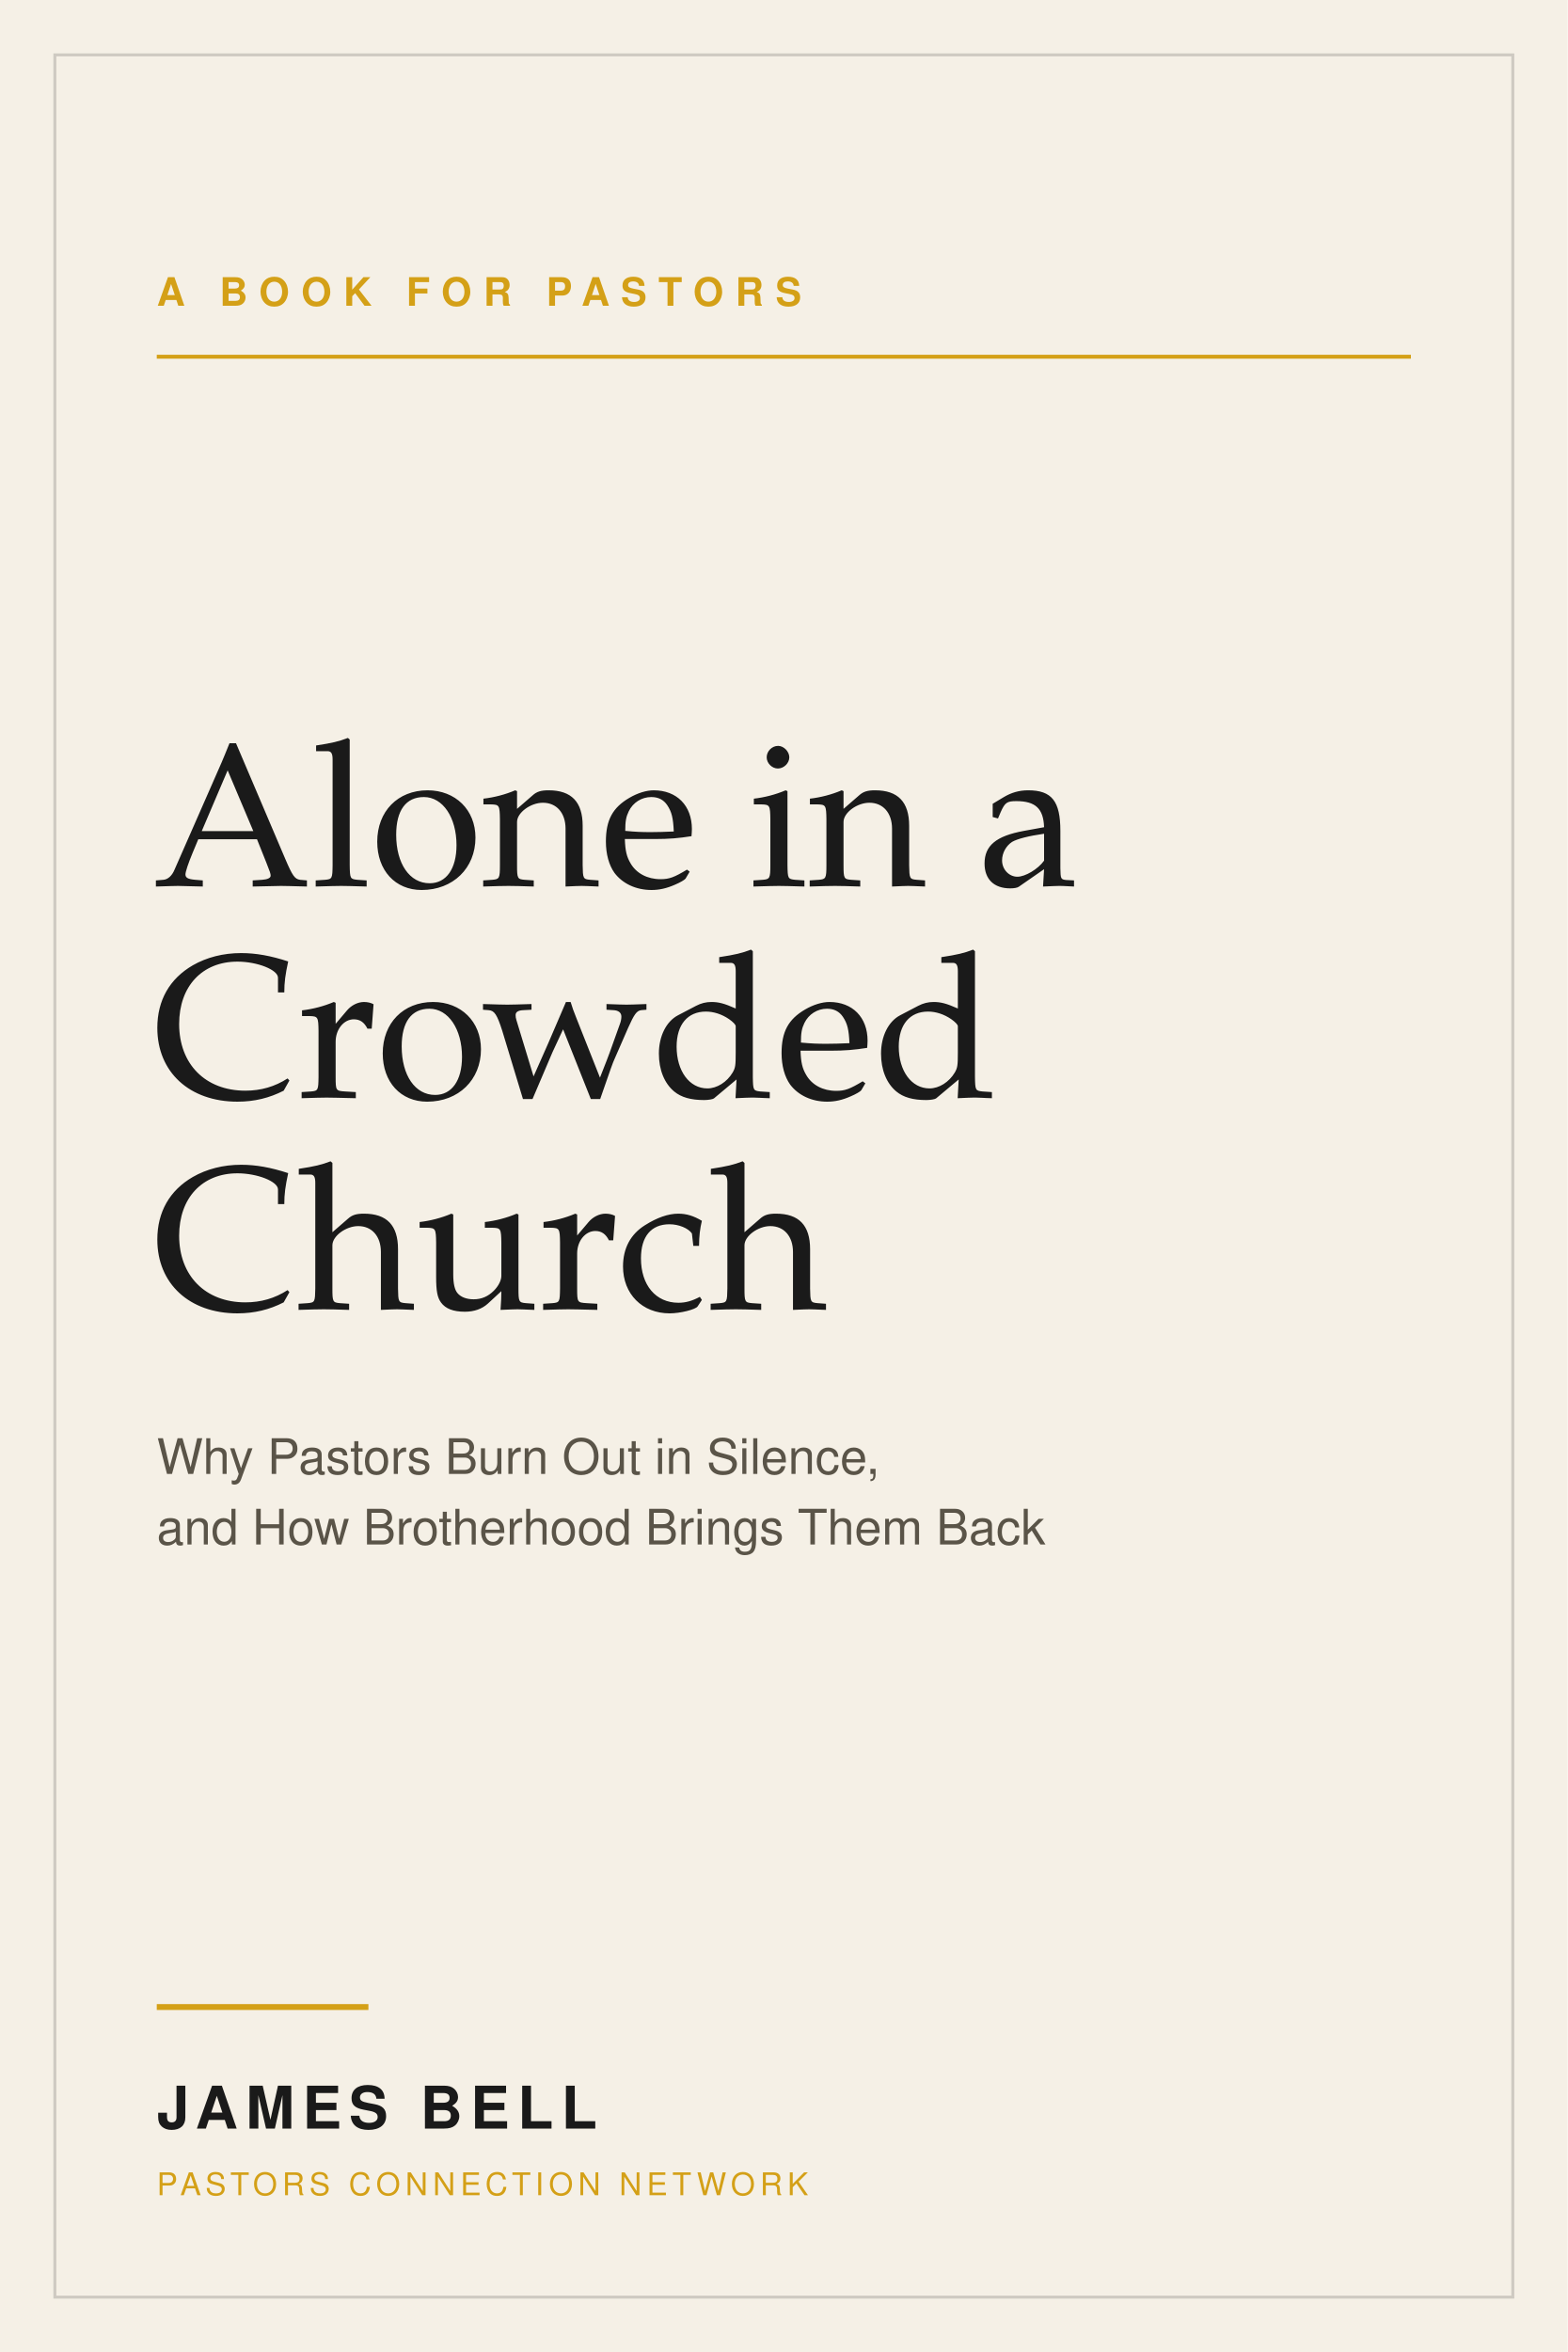
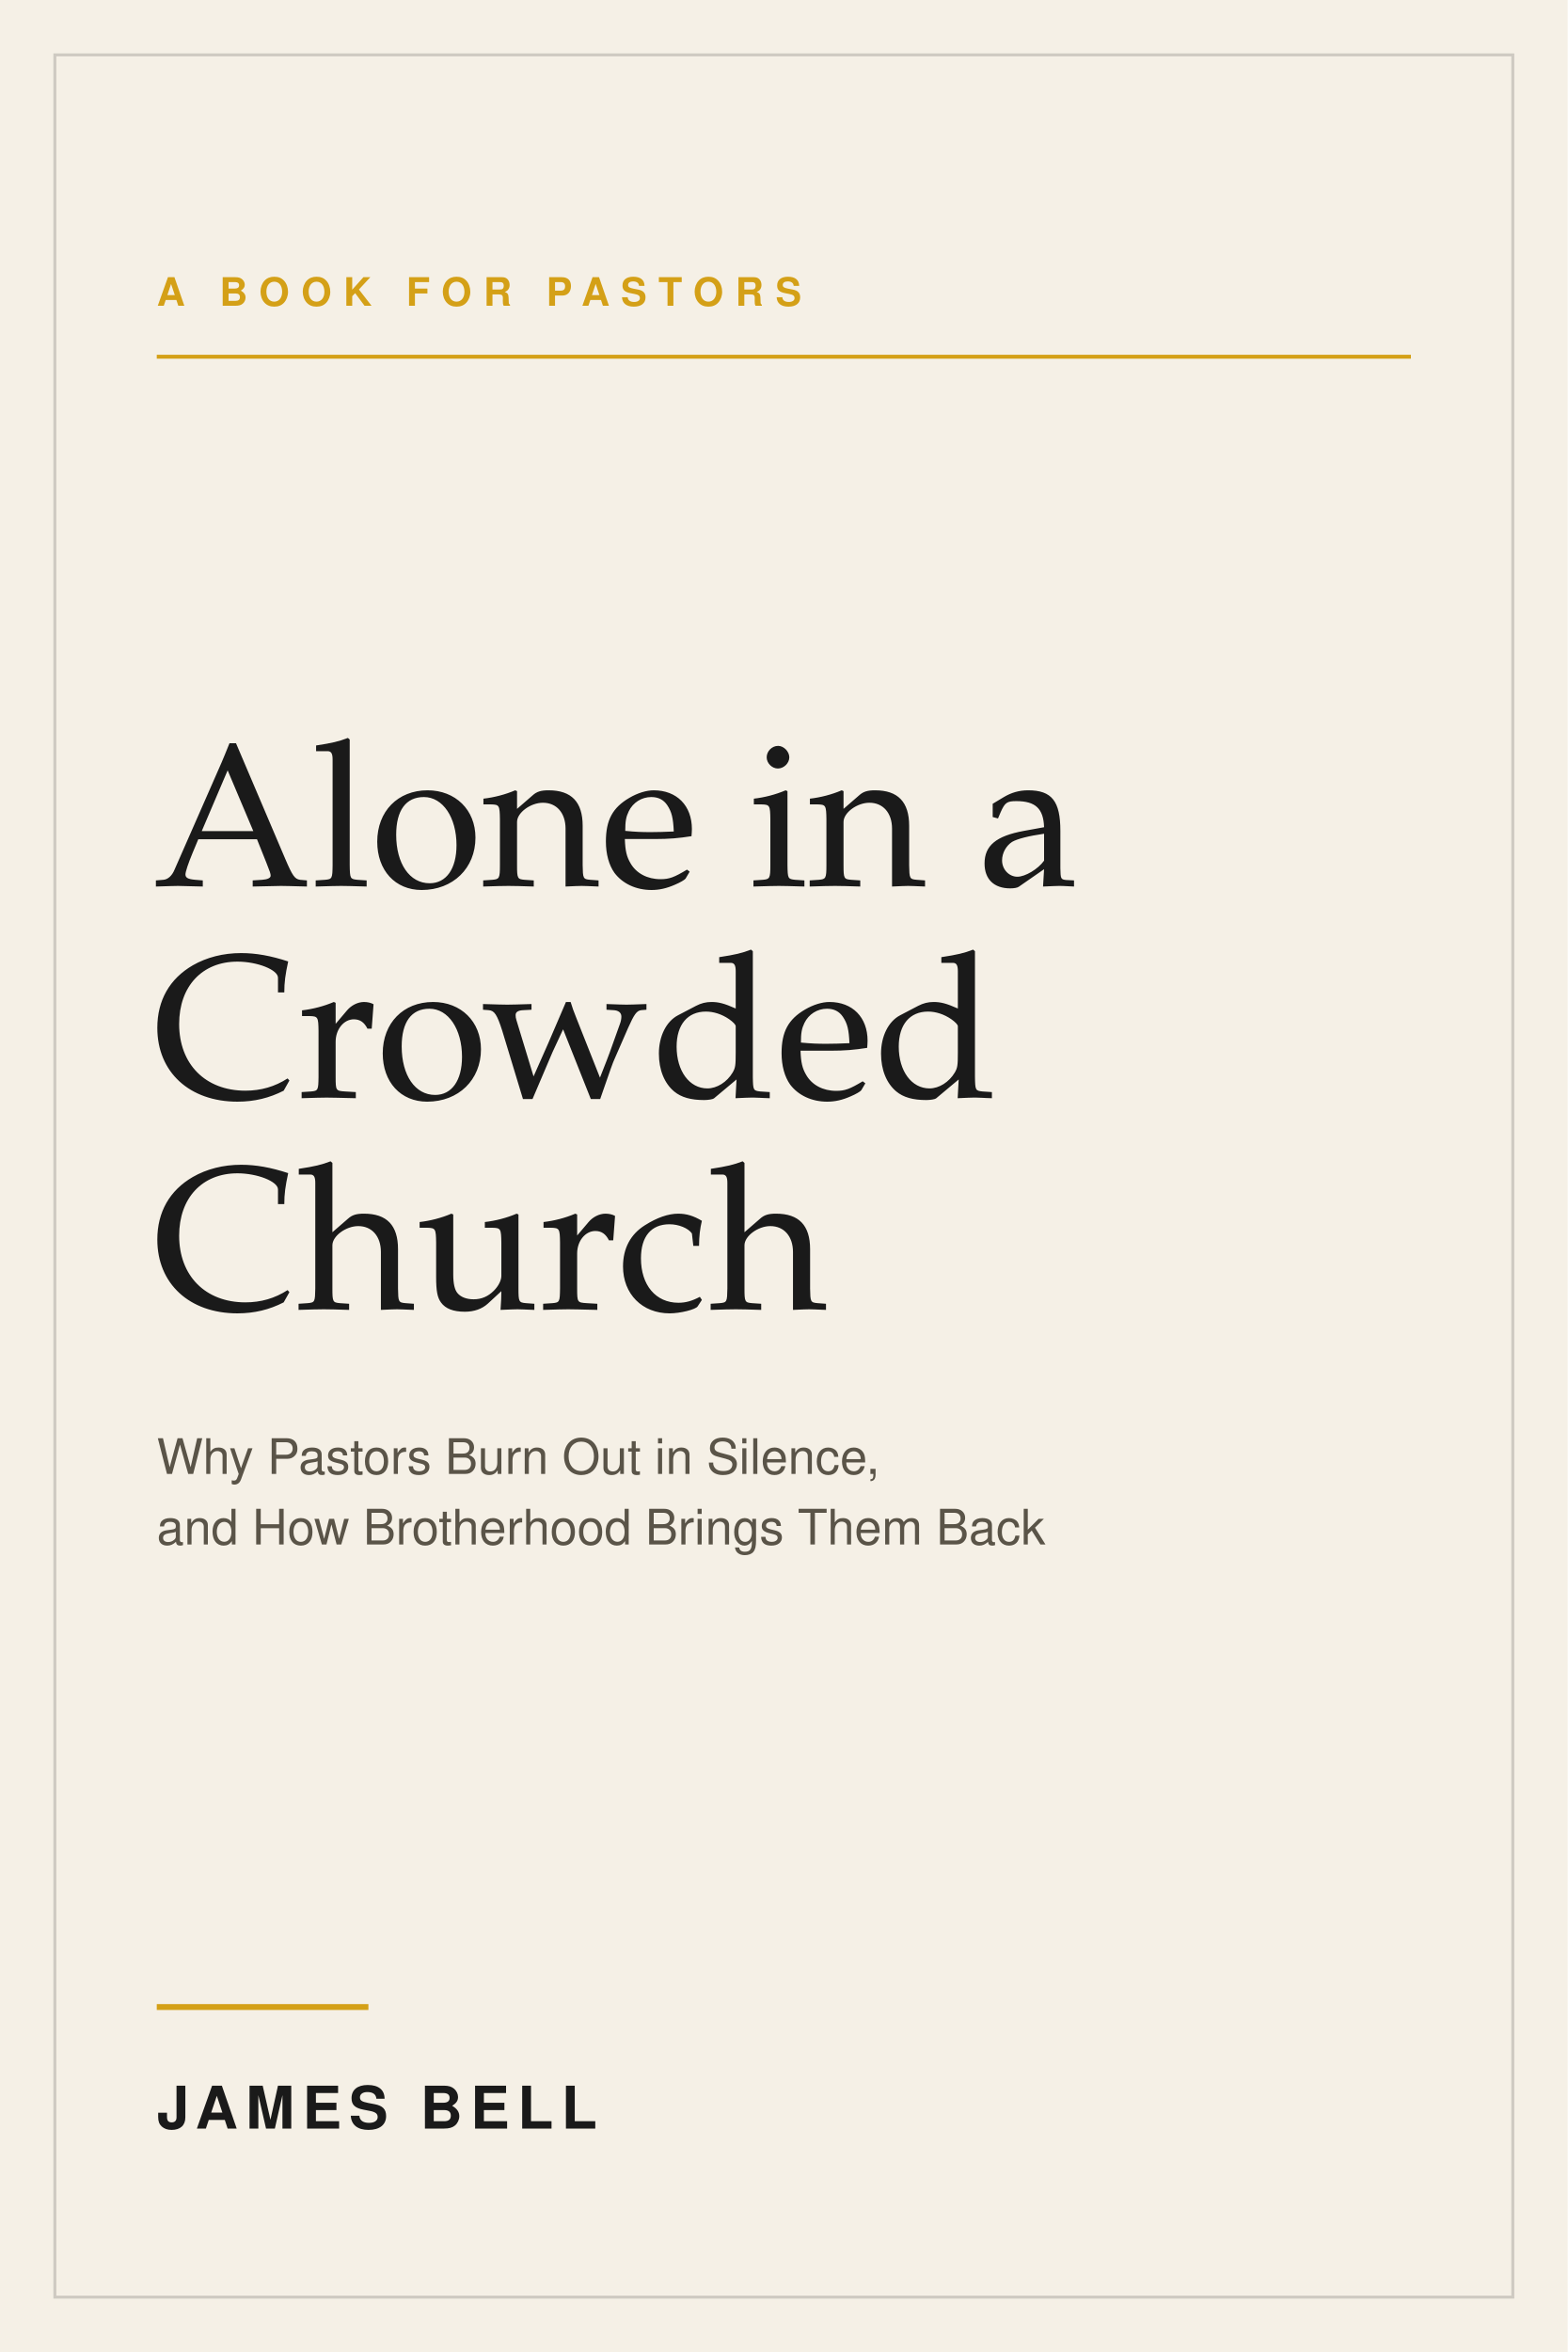
<svg xmlns="http://www.w3.org/2000/svg" width="800" height="1200" viewBox="0 0 800 1200" role="img" aria-label="Alone in a Crowded Church by James Bell">
  <rect width="800" height="1200" fill="#F5F0E6" />
  <rect x="28" y="28" width="744" height="1144" fill="none" stroke="#1A1A1A" stroke-width="1.5" opacity="0.18" />
  <text x="80" y="156" font-family="Helvetica, Arial, sans-serif" font-size="20" letter-spacing="6" font-weight="700" fill="#D4A017">A BOOK FOR PASTORS</text>
  <line x1="80" y1="182" x2="720" y2="182" stroke="#D4A017" stroke-width="2" />
  <text x="78" y="452" font-family="Palatino, 'Palatino Linotype', Georgia, serif" font-size="104" font-weight="400" fill="#1A1A1A">Alone in a</text>
  <text x="78" y="560" font-family="Palatino, 'Palatino Linotype', Georgia, serif" font-size="104" font-weight="400" fill="#1A1A1A">Crowded</text>
  <text x="78" y="668" font-family="Palatino, 'Palatino Linotype', Georgia, serif" font-size="104" font-weight="400" fill="#1A1A1A">Church</text>
  <text x="80" y="752" font-family="Helvetica, Arial, sans-serif" font-size="25" fill="#5A5448">Why Pastors Burn Out in Silence,</text>
  <text x="80" y="788" font-family="Helvetica, Arial, sans-serif" font-size="25" fill="#5A5448">and How Brotherhood Brings Them Back</text>
  <line x1="80" y1="1024" x2="188" y2="1024" stroke="#D4A017" stroke-width="3" />
  <text x="80" y="1086" font-family="Helvetica, Arial, sans-serif" font-size="30" letter-spacing="4" font-weight="700" fill="#1A1A1A">JAMES BELL</text>
-   <text x="80" y="1120" font-family="Helvetica, Arial, sans-serif" font-size="16" letter-spacing="2.5" fill="#D4A017">PASTORS CONNECTION NETWORK</text>
</svg>
